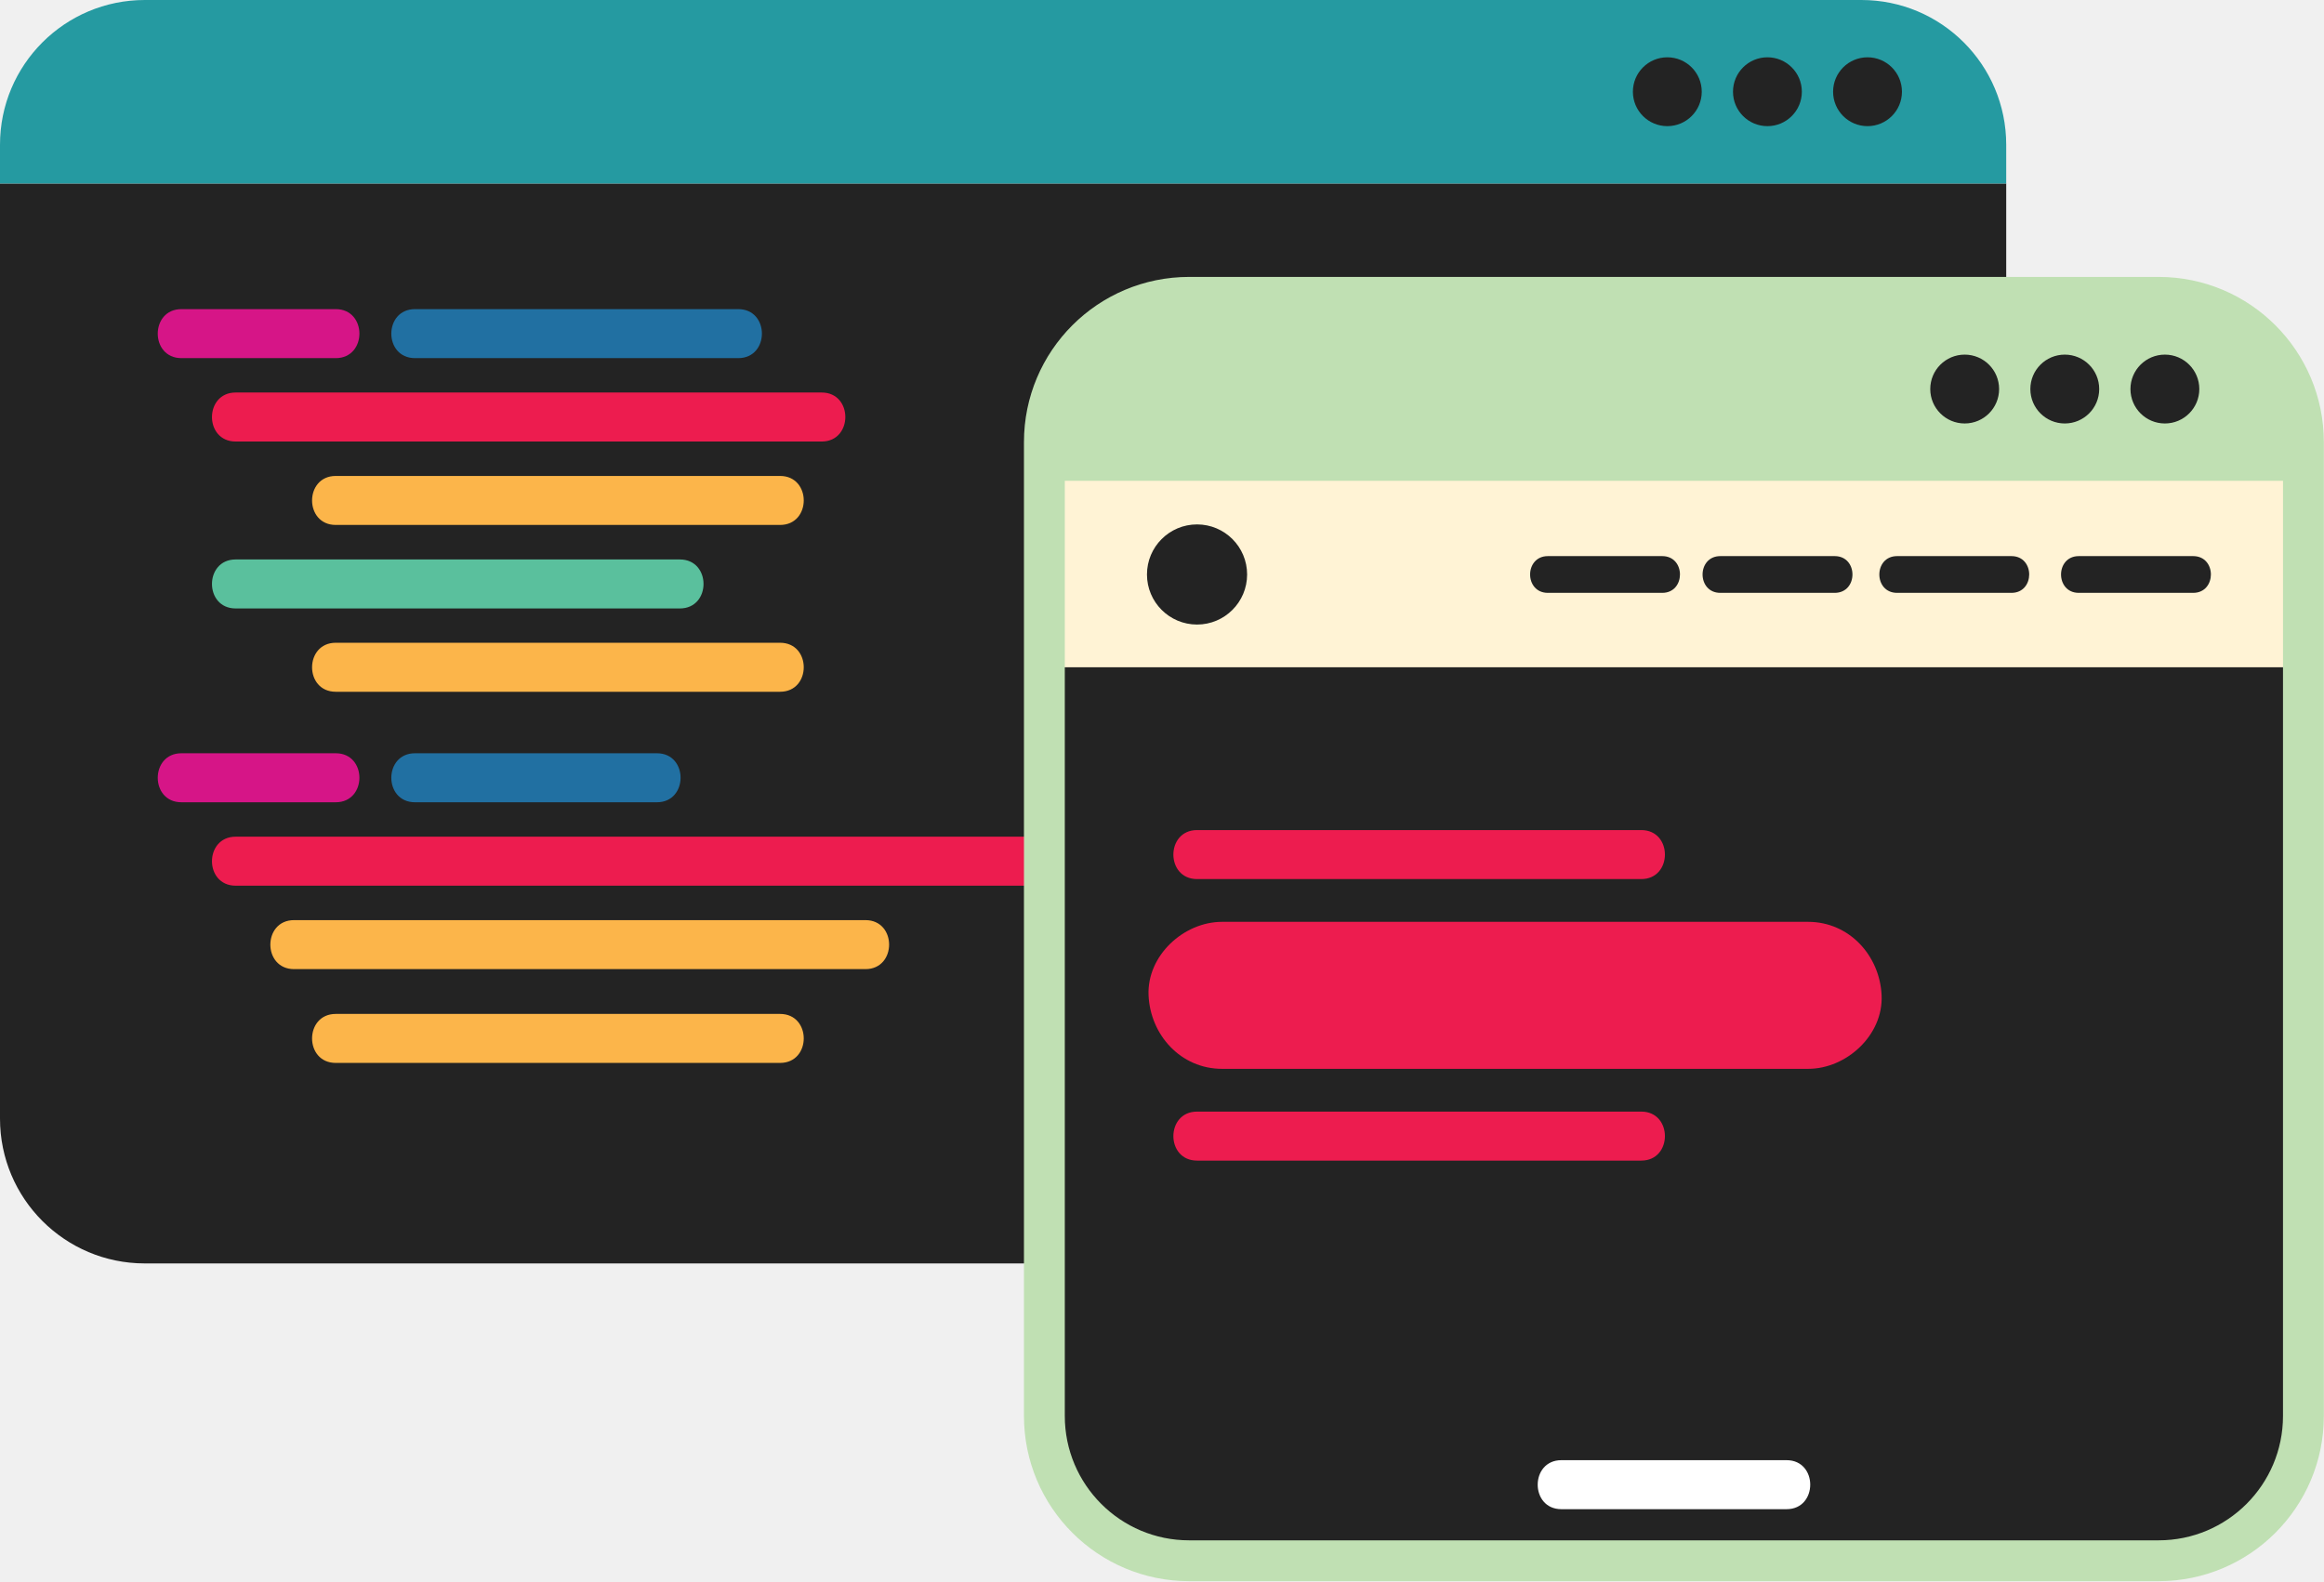
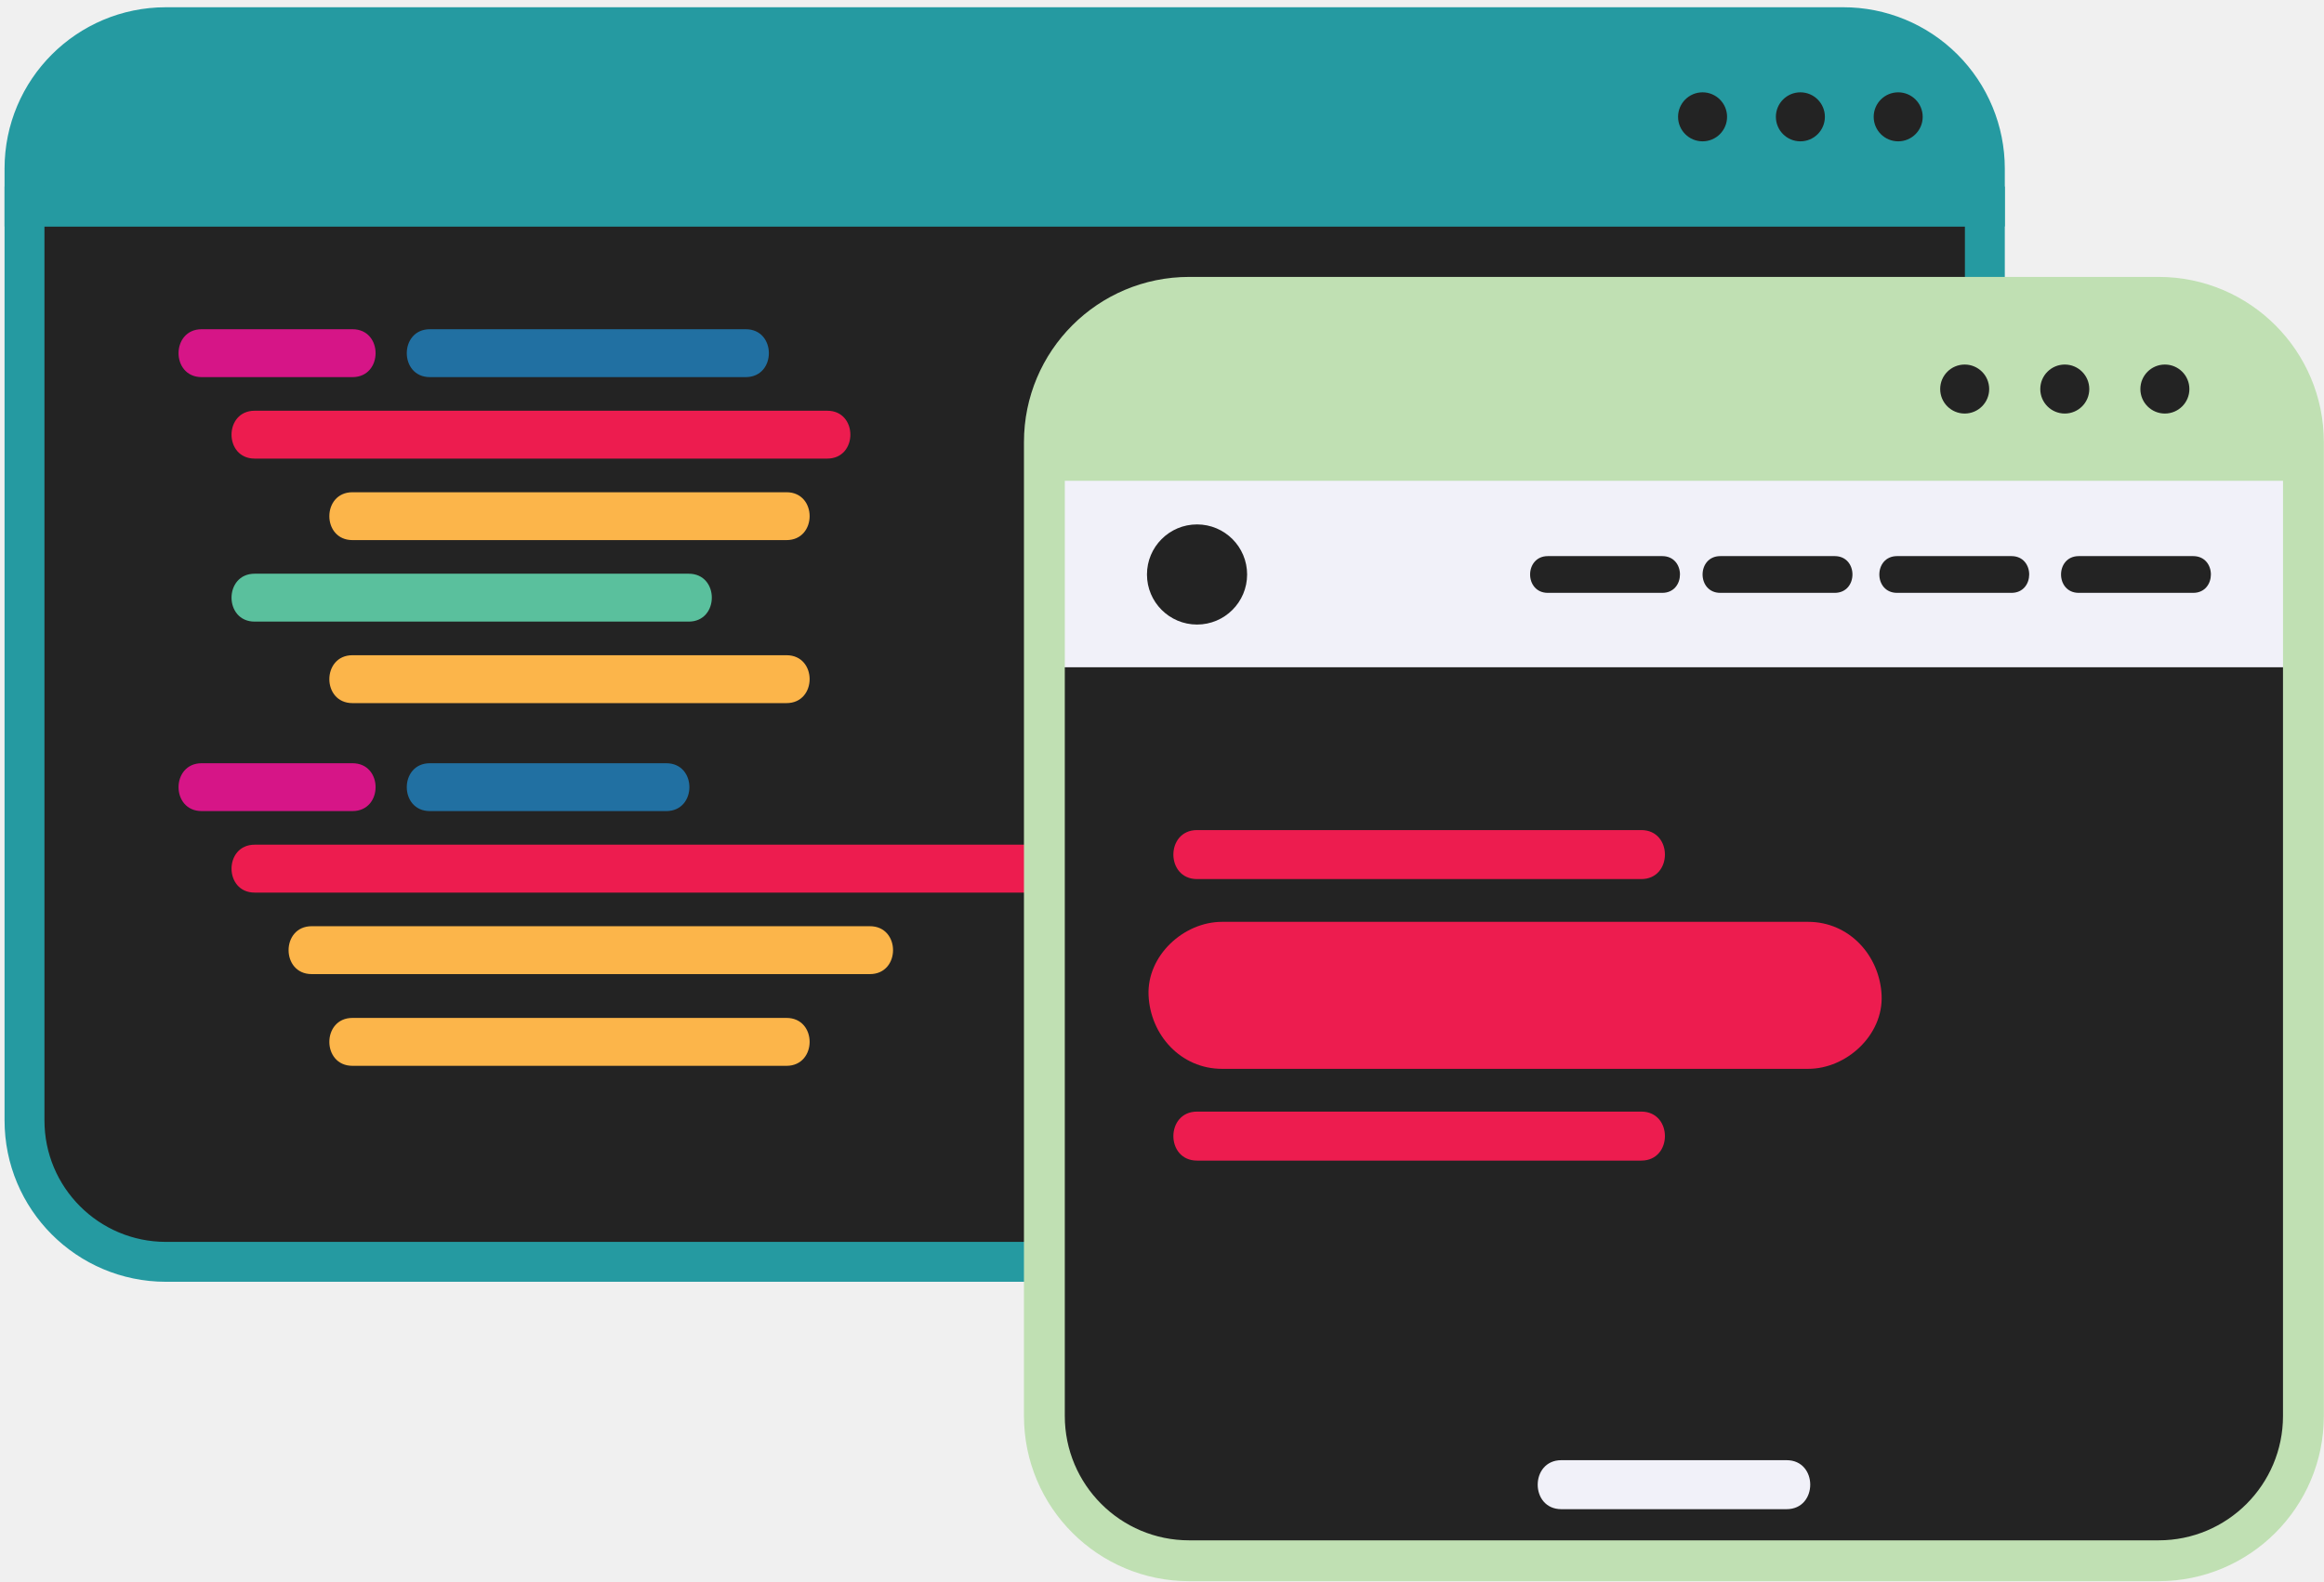
<svg xmlns="http://www.w3.org/2000/svg" viewBox="0 0 569.04 387.2">
  <defs>
-     <style>.cls-1{fill:#232323;}.cls-2{fill:#259aa1;}.cls-3{fill:#d61587;}.cls-4{fill:#2170a2;}.cls-5{fill:#ed1c4f;}.cls-6{fill:#fcb54a;}.cls-7{fill:#5ac09d;}.cls-8{fill:#fff3d5;}.cls-9{fill:#c0e0b3;}.cls-10{fill:none;stroke:#c0e0b3;stroke-miterlimit:10;stroke-width:10px;}.cls-11{fill:#fff;}</style>
+     <style>.cls-1,.cls-3{fill:#232323;}.cls-1,.cls-2{stroke:#259aa1;stroke-width:9.77px;}.cls-1,.cls-11,.cls-2{stroke-miterlimit:10;}.cls-2{fill:#259aa1;}.cls-4{fill:#d61587;}.cls-5{fill:#2170a2;}.cls-6{fill:#ed1c4f;}.cls-7{fill:#fcb54a;}.cls-8{fill:#5ac09d;}.cls-9{fill:#f1f1f9;}.cls-10{fill:#c0e0b3;}.cls-11{fill:none;stroke:#c0e0b3;stroke-width:10px;}</style>
  </defs>
  <g id="Layer_4" data-name="Layer 4">
    <g id="Web">
+       <path class="cls-1" d="M486,50.56V274.31A34.66,34.66,0,0,1,451.31,309H40.62A34.64,34.64,0,0,1,6,274.31V50.56Z" />
+       <path class="cls-2" d="M486,41.3v9.26H6V41.3A34.63,34.63,0,0,1,40.62,6.66H451.31A34.64,34.64,0,0,1,486,41.3Z" />
+       <circle class="cls-3" cx="464.78" cy="28.61" r="6" />
+       <circle class="cls-3" cx="440.83" cy="28.61" r="6" />
+       <circle class="cls-3" cx="416.88" cy="28.61" r="6" />
+       <path class="cls-4" d="M49.38,92.35H86.3c7.55,0,7.56-11.73,0-11.73H49.38c-7.54,0-7.56,11.73,0,11.73Z" />
+       <path class="cls-5" d="M105.26,92.35H182.6c7.54,0,7.56-11.73,0-11.73H105.26c-7.54,0-7.55,11.73,0,11.73Z" />
+       <path class="cls-6" d="M62.35,112.3H202.56c7.54,0,7.55-11.72,0-11.72H62.35c-7.54,0-7.55,11.72,0,11.72Z" />
+       <path class="cls-7" d="M86.3,132.26H192.58c7.54,0,7.56-11.72,0-11.72H86.3c-7.54,0-7.55,11.72,0,11.72Z" />
+       <path class="cls-8" d="M62.35,152.22H168.63c7.54,0,7.56-11.73,0-11.73H62.35c-7.54,0-7.55,11.73,0,11.73Z" />
+       <path class="cls-7" d="M86.3,172.18H192.58c7.54,0,7.56-11.73,0-11.73H86.3c-7.54,0-7.55,11.73,0,11.73Z" />
+       <path class="cls-4" d="M49.38,198.62H86.3c7.55,0,7.56-11.72,0-11.72H49.38c-7.54,0-7.56,11.72,0,11.72Z" />
+       <path class="cls-5" d="M105.26,198.62h57.88c7.54,0,7.56-11.72,0-11.72H105.26c-7.54,0-7.55,11.72,0,11.72Z" />
+       <path class="cls-6" d="M62.35,218.58H259.44c7.54,0,7.55-11.73,0-11.73H62.35c-7.54,0-7.55,11.73,0,11.73Z" />
+       <path class="cls-7" d="M76.32,238.54H213c7.55,0,7.56-11.73,0-11.73H76.32c-7.54,0-7.55,11.73,0,11.73Z" />
+       <path class="cls-7" d="M86.3,261H192.58c7.54,0,7.56-11.73,0-11.73H86.3c-7.54,0-7.55,11.73,0,11.73Z" />
      <g id="Window">
-         <path class="cls-1" d="M491.23,44.93v229a35.47,35.47,0,0,1-35.46,35.46H35.46A35.46,35.46,0,0,1,0,273.93v-229Z" />
-         <path class="cls-2" d="M491.23,35.46v9.47H0V35.46A35.45,35.45,0,0,1,35.46,0H455.77A35.46,35.46,0,0,1,491.23,35.46Z" />
-         <circle class="cls-1" cx="457.27" cy="22.46" r="8.43" />
-         <circle class="cls-1" cx="432.76" cy="22.46" r="8.43" />
-         <circle class="cls-1" cx="408.25" cy="22.46" r="8.43" />
-         <path class="cls-3" d="M44.42,87.7H82.21c7.72,0,7.73-12,0-12H44.42c-7.72,0-7.73,12,0,12Z" />
-         <path class="cls-4" d="M101.61,87.7h79.15c7.72,0,7.74-12,0-12H101.61c-7.72,0-7.73,12,0,12Z" />
-         <path class="cls-5" d="M57.7,108.12H201.19c7.72,0,7.73-12,0-12H57.7c-7.72,0-7.74,12,0,12Z" />
-         <path class="cls-6" d="M82.21,128.55H191c7.73,0,7.74-12,0-12H82.21c-7.72,0-7.74,12,0,12Z" />
-         <path class="cls-7" d="M57.7,149H166.46c7.73,0,7.74-12,0-12H57.7c-7.72,0-7.74,12,0,12Z" />
-         <path class="cls-6" d="M82.21,169.4H191c7.73,0,7.74-12,0-12H82.21c-7.72,0-7.74,12,0,12Z" />
-         <path class="cls-3" d="M44.42,196.46H82.21c7.72,0,7.73-12,0-12H44.42c-7.72,0-7.73,12,0,12Z" />
-         <path class="cls-4" d="M101.61,196.46h59.24c7.72,0,7.73-12,0-12H101.61c-7.72,0-7.73,12,0,12Z" />
-         <path class="cls-5" d="M57.7,216.89H259.4c7.72,0,7.73-12,0-12H57.7c-7.72,0-7.74,12,0,12Z" />
-         <path class="cls-6" d="M72,237.32H211.91c7.72,0,7.73-12,0-12H72c-7.73,0-7.74,12,0,12Z" />
-         <path class="cls-6" d="M82.21,260.29H191c7.73,0,7.74-12,0-12H82.21c-7.72,0-7.74,12,0,12Z" />
+         <path class="cls-3" d="M564,117.74v229a35.47,35.47,0,0,1-35.46,35.46H291.18a35.46,35.46,0,0,1-35.46-35.46v-229Z" />
+         <rect class="cls-9" x="255.72" y="115.4" width="308.32" height="48" />
+         <path class="cls-10" d="M564,108.27v9.47H255.72v-9.47a35.45,35.45,0,0,1,35.46-35.46h237.4A35.46,35.46,0,0,1,564,108.27Z" />
+         <path class="cls-11" d="M564,108.27V346.74a35.47,35.47,0,0,1-35.46,35.46H291.18a35.46,35.46,0,0,1-35.46-35.46V108.27a35.45,35.45,0,0,1,35.46-35.46h237.4A35.46,35.46,0,0,1,564,108.27Z" />
+         <circle class="cls-3" cx="530.08" cy="95.27" r="6" />
+         <circle class="cls-3" cx="505.57" cy="95.27" r="6" />
+         <circle class="cls-3" cx="481.06" cy="95.27" r="6" />
+         <path class="cls-3" d="M536.94,136.18H509c-5.79,0-5.8,9,0,9h28c5.79,0,5.8-9,0-9Z" />
+         <path class="cls-3" d="M492.51,136.18h-28c-5.79,0-5.8,9,0,9h28c5.79,0,5.8-9,0-9Z" />
+         <path class="cls-3" d="M449.23,136.18h-28c-5.79,0-5.8,9,0,9h28c5.8,0,5.8-9,0-9Z" />
+         <path class="cls-3" d="M407,136.18H379c-5.79,0-5.8,9,0,9h28c5.79,0,5.8-9,0-9Z" />
      </g>
-       <g id="Window-2" data-name="Window">
-         <path class="cls-1" d="M564,117.74v229a35.47,35.47,0,0,1-35.46,35.46H291.18a35.46,35.46,0,0,1-35.46-35.46v-229Z" />
-         <rect class="cls-8" x="255.72" y="115.4" width="308.32" height="48" />
-         <path class="cls-9" d="M564,108.27v9.47H255.72v-9.47a35.45,35.45,0,0,1,35.46-35.46h237.4A35.46,35.46,0,0,1,564,108.27Z" />
-         <path class="cls-10" d="M564,108.27V346.74a35.47,35.47,0,0,1-35.46,35.46H291.18a35.46,35.46,0,0,1-35.46-35.46V108.27a35.45,35.45,0,0,1,35.46-35.46h237.4A35.46,35.46,0,0,1,564,108.27Z" />
-         <circle class="cls-1" cx="530.08" cy="95.27" r="8.43" />
-         <circle class="cls-1" cx="505.57" cy="95.27" r="8.43" />
-         <circle class="cls-1" cx="481.06" cy="95.27" r="8.43" />
-         <path class="cls-1" d="M536.94,136.18H509c-5.79,0-5.8,9,0,9h28c5.79,0,5.8-9,0-9Z" />
-         <path class="cls-1" d="M492.51,136.18h-28c-5.79,0-5.8,9,0,9h28c5.79,0,5.8-9,0-9Z" />
-         <path class="cls-1" d="M449.23,136.18h-28c-5.79,0-5.8,9,0,9h28c5.8,0,5.8-9,0-9Z" />
-         <path class="cls-1" d="M407,136.18H379c-5.79,0-5.8,9,0,9h28c5.79,0,5.8-9,0-9Z" />
-       </g>
-       <circle class="cls-1" cx="293.1" cy="140.68" r="12.26" />
-       <path class="cls-5" d="M299.23,261.74H442.72c9.42,0,18.44-8.28,18-18s-7.91-18-18-18H299.23c-9.41,0-18.43,8.28-18,18s7.91,18,18,18Z" />
-       <path class="cls-5" d="M293.1,215.27H401.87c7.72,0,7.73-12,0-12H293.1c-7.72,0-7.73,12,0,12Z" />
-       <path class="cls-5" d="M293.1,284.21H401.87c7.72,0,7.73-12,0-12H293.1c-7.72,0-7.73,12,0,12Z" />
-       <path class="cls-11" d="M382.31,369.57h55.14c7.72,0,7.73-12,0-12H382.31c-7.72,0-7.74,12,0,12Z" />
+       <circle class="cls-3" cx="293.1" cy="140.68" r="12.26" />
+       <path class="cls-6" d="M299.23,261.74H442.72c9.42,0,18.44-8.28,18-18s-7.91-18-18-18H299.23c-9.41,0-18.43,8.28-18,18s7.91,18,18,18Z" />
+       <path class="cls-6" d="M293.1,215.27H401.87c7.72,0,7.73-12,0-12H293.1c-7.72,0-7.73,12,0,12Z" />
+       <path class="cls-6" d="M293.1,284.21H401.87c7.72,0,7.73-12,0-12H293.1c-7.72,0-7.73,12,0,12Z" />
+       <path class="cls-9" d="M382.31,369.57h55.14c7.72,0,7.73-12,0-12H382.31c-7.72,0-7.74,12,0,12Z" />
    </g>
  </g>
</svg>
